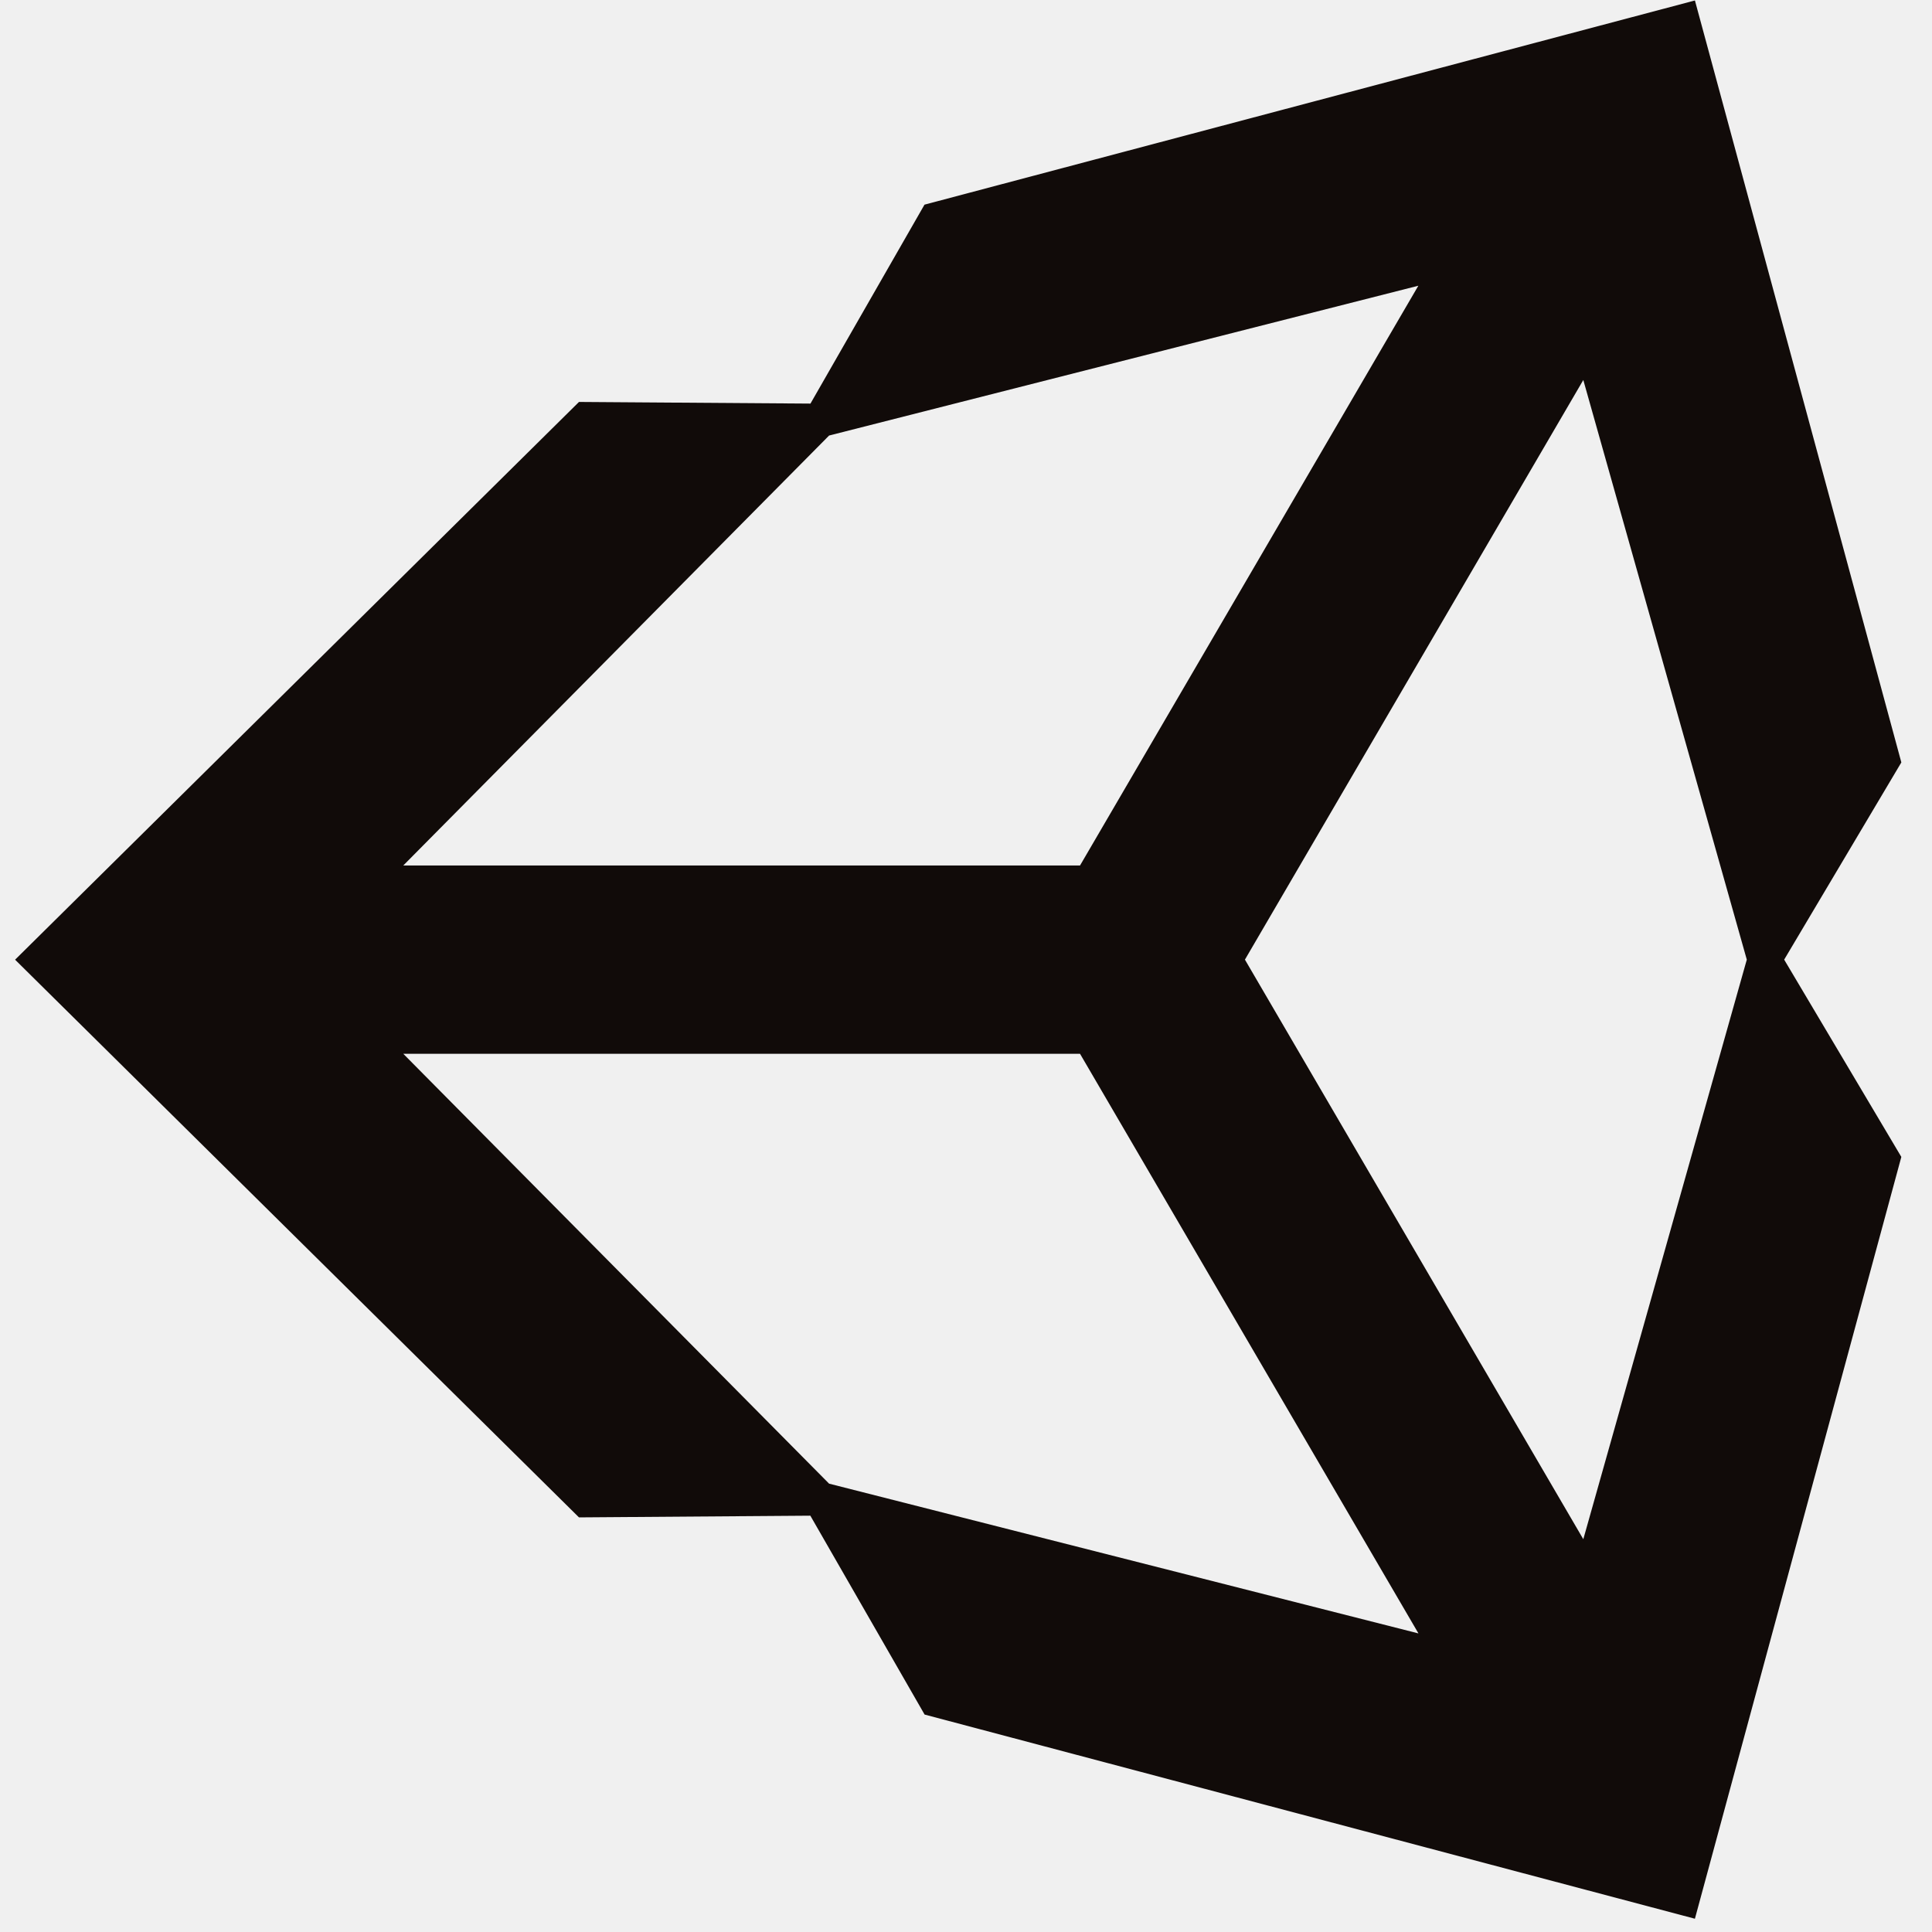
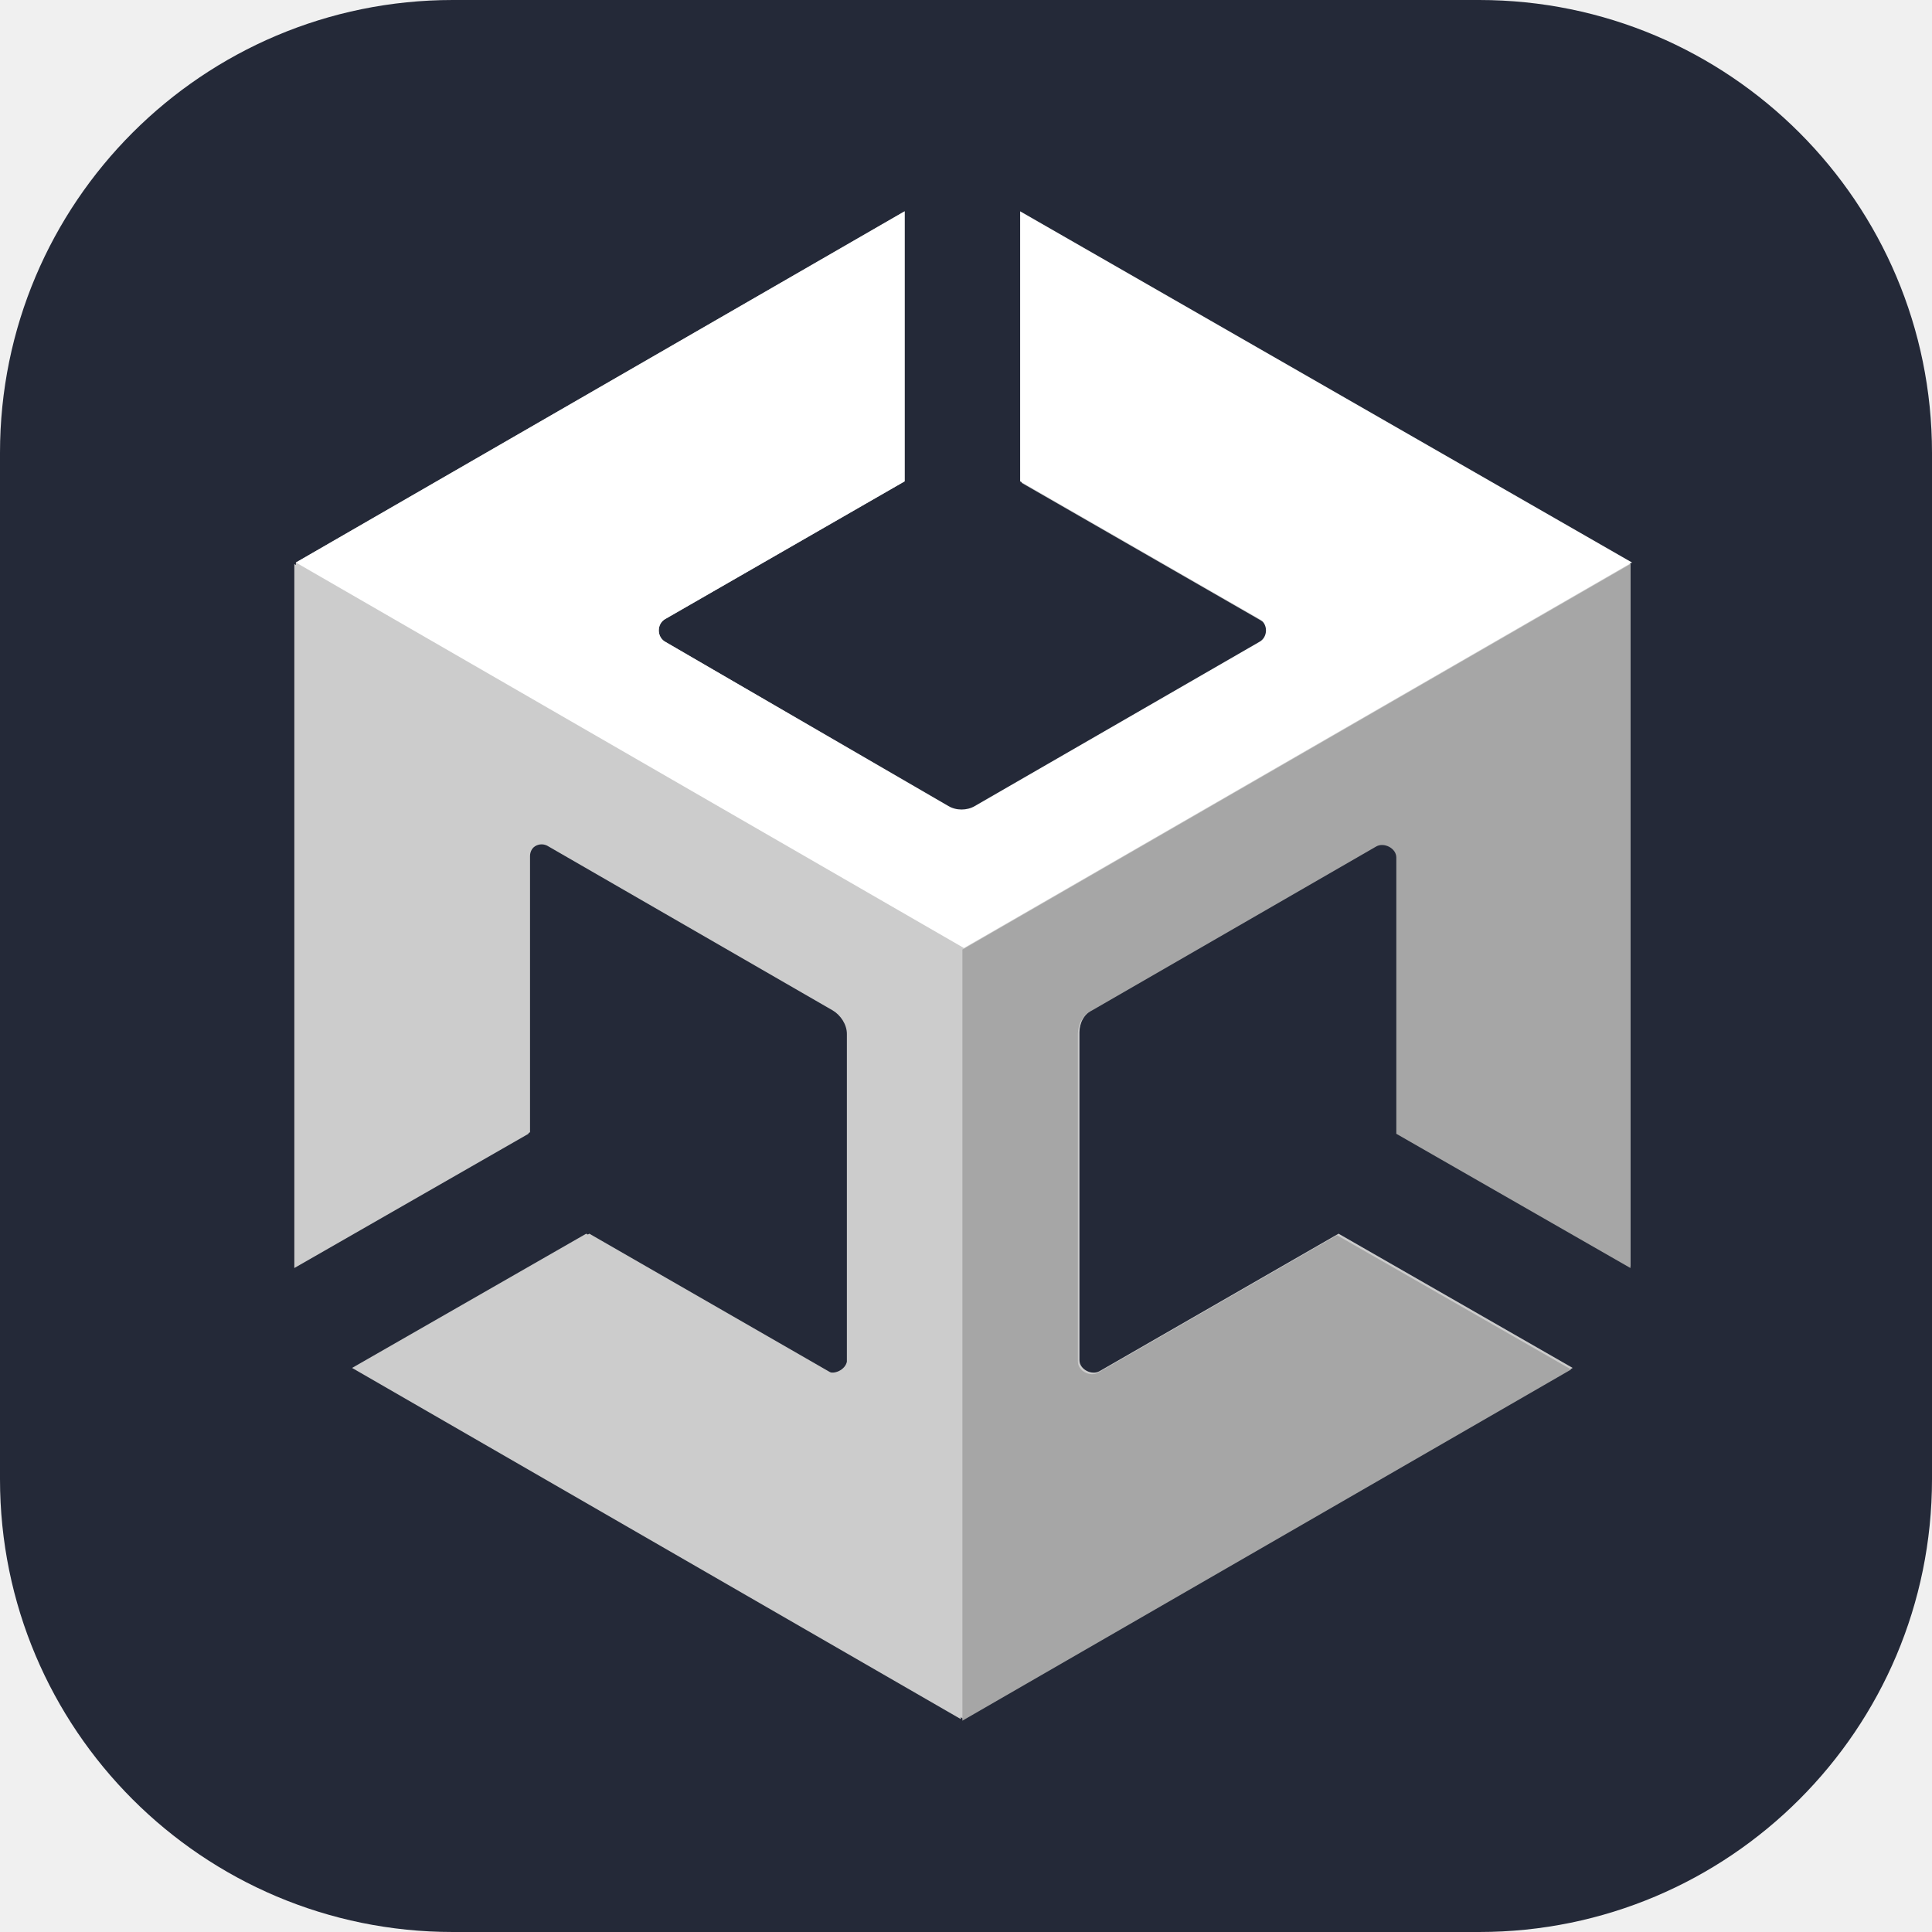
- <svg xmlns="http://www.w3.org/2000/svg" viewBox="0 0 128 128">
-   <path d="M82.48 63.578l22.418-38.402 10.832 38.402-10.832 38.398zm-10.926 6.238l22.422 38.402-39.047-9.922-28.211-28.48zM93.969 18.93L71.555 57.34H26.719L54.93 28.855zm32 31.582L112.293.031 61.25 13.559l-7.555 13.18-15.336-.109L1 63.582l37.359 36.949h.004l15.324-.113 7.57 13.176 51.035 13.527 13.676-50.473-7.762-13.07zm0 0" fill="#110B09" />
+ <svg xmlns="http://www.w3.org/2000/svg" width="256" height="256" fill="none" viewBox="0 0 256 256">
+   <rect width="256" height="256" fill="#242938" rx="60" />
+   <path fill="#CCC" d="M216.042 167.814V74.743L135.38 28.207V63.988L167.025 82.188C168.266 82.809 168.266 84.67 167.025 85.29L129.382 107.007C128.348 107.628 126.901 107.628 125.866 107.007L88.224 85.084C86.983 84.463 86.983 82.602 88.224 81.981L119.869 63.781V28L39.207 74.536V167.814V167.4V167.814L70.231 150.027V113.419C70.231 112.178 71.678 111.144 72.919 111.971L110.561 133.688C111.596 134.308 112.423 135.549 112.423 136.79V180.223C112.423 181.464 110.975 182.498 109.734 181.671L78.09 163.47L47.066 181.257L127.728 227.793L208.39 181.257L177.366 163.47L145.722 181.671C144.688 182.291 143.033 181.464 143.033 180.223V136.79C143.033 135.549 143.653 134.308 144.894 133.688L182.537 111.971C183.571 111.35 185.225 112.178 185.225 113.419V150.027L216.042 167.814Z" />
+   <path fill="#A6A6A6" d="M127.521 228L208.183 181.464L177.159 163.677L145.515 181.878C144.481 182.499 142.826 181.671 142.826 180.43V136.997C142.826 135.756 143.447 134.515 144.688 133.895L182.33 112.178C183.364 111.558 185.019 112.385 185.019 113.626V150.234L216.042 168.021V74.743L127.521 125.828V228Z" />
+   <path fill="#fff" d="M135.174 28V63.781L166.818 81.981C168.059 82.602 168.059 84.463 166.818 85.084L129.176 106.8C128.142 107.421 126.694 107.421 125.66 106.8L88.224 85.084C86.983 84.463 86.983 82.602 88.224 81.981L119.869 63.781V28L39.207 74.536L127.728 125.621L216.249 74.536L135.174 28Z" />
+   <path fill="#CCC" d="M109.32 181.671L77.676 163.471L46.653 181.258L127.314 227.793V125.622L39 74.743V168.021V167.607V168.021L70.024 150.234V113.626C70.024 112.385 71.472 111.351 72.713 112.178L110.355 133.895C111.389 134.515 112.216 135.756 112.216 136.997V180.43C112.009 181.464 110.561 182.292 109.32 181.671Z" />
</svg>
